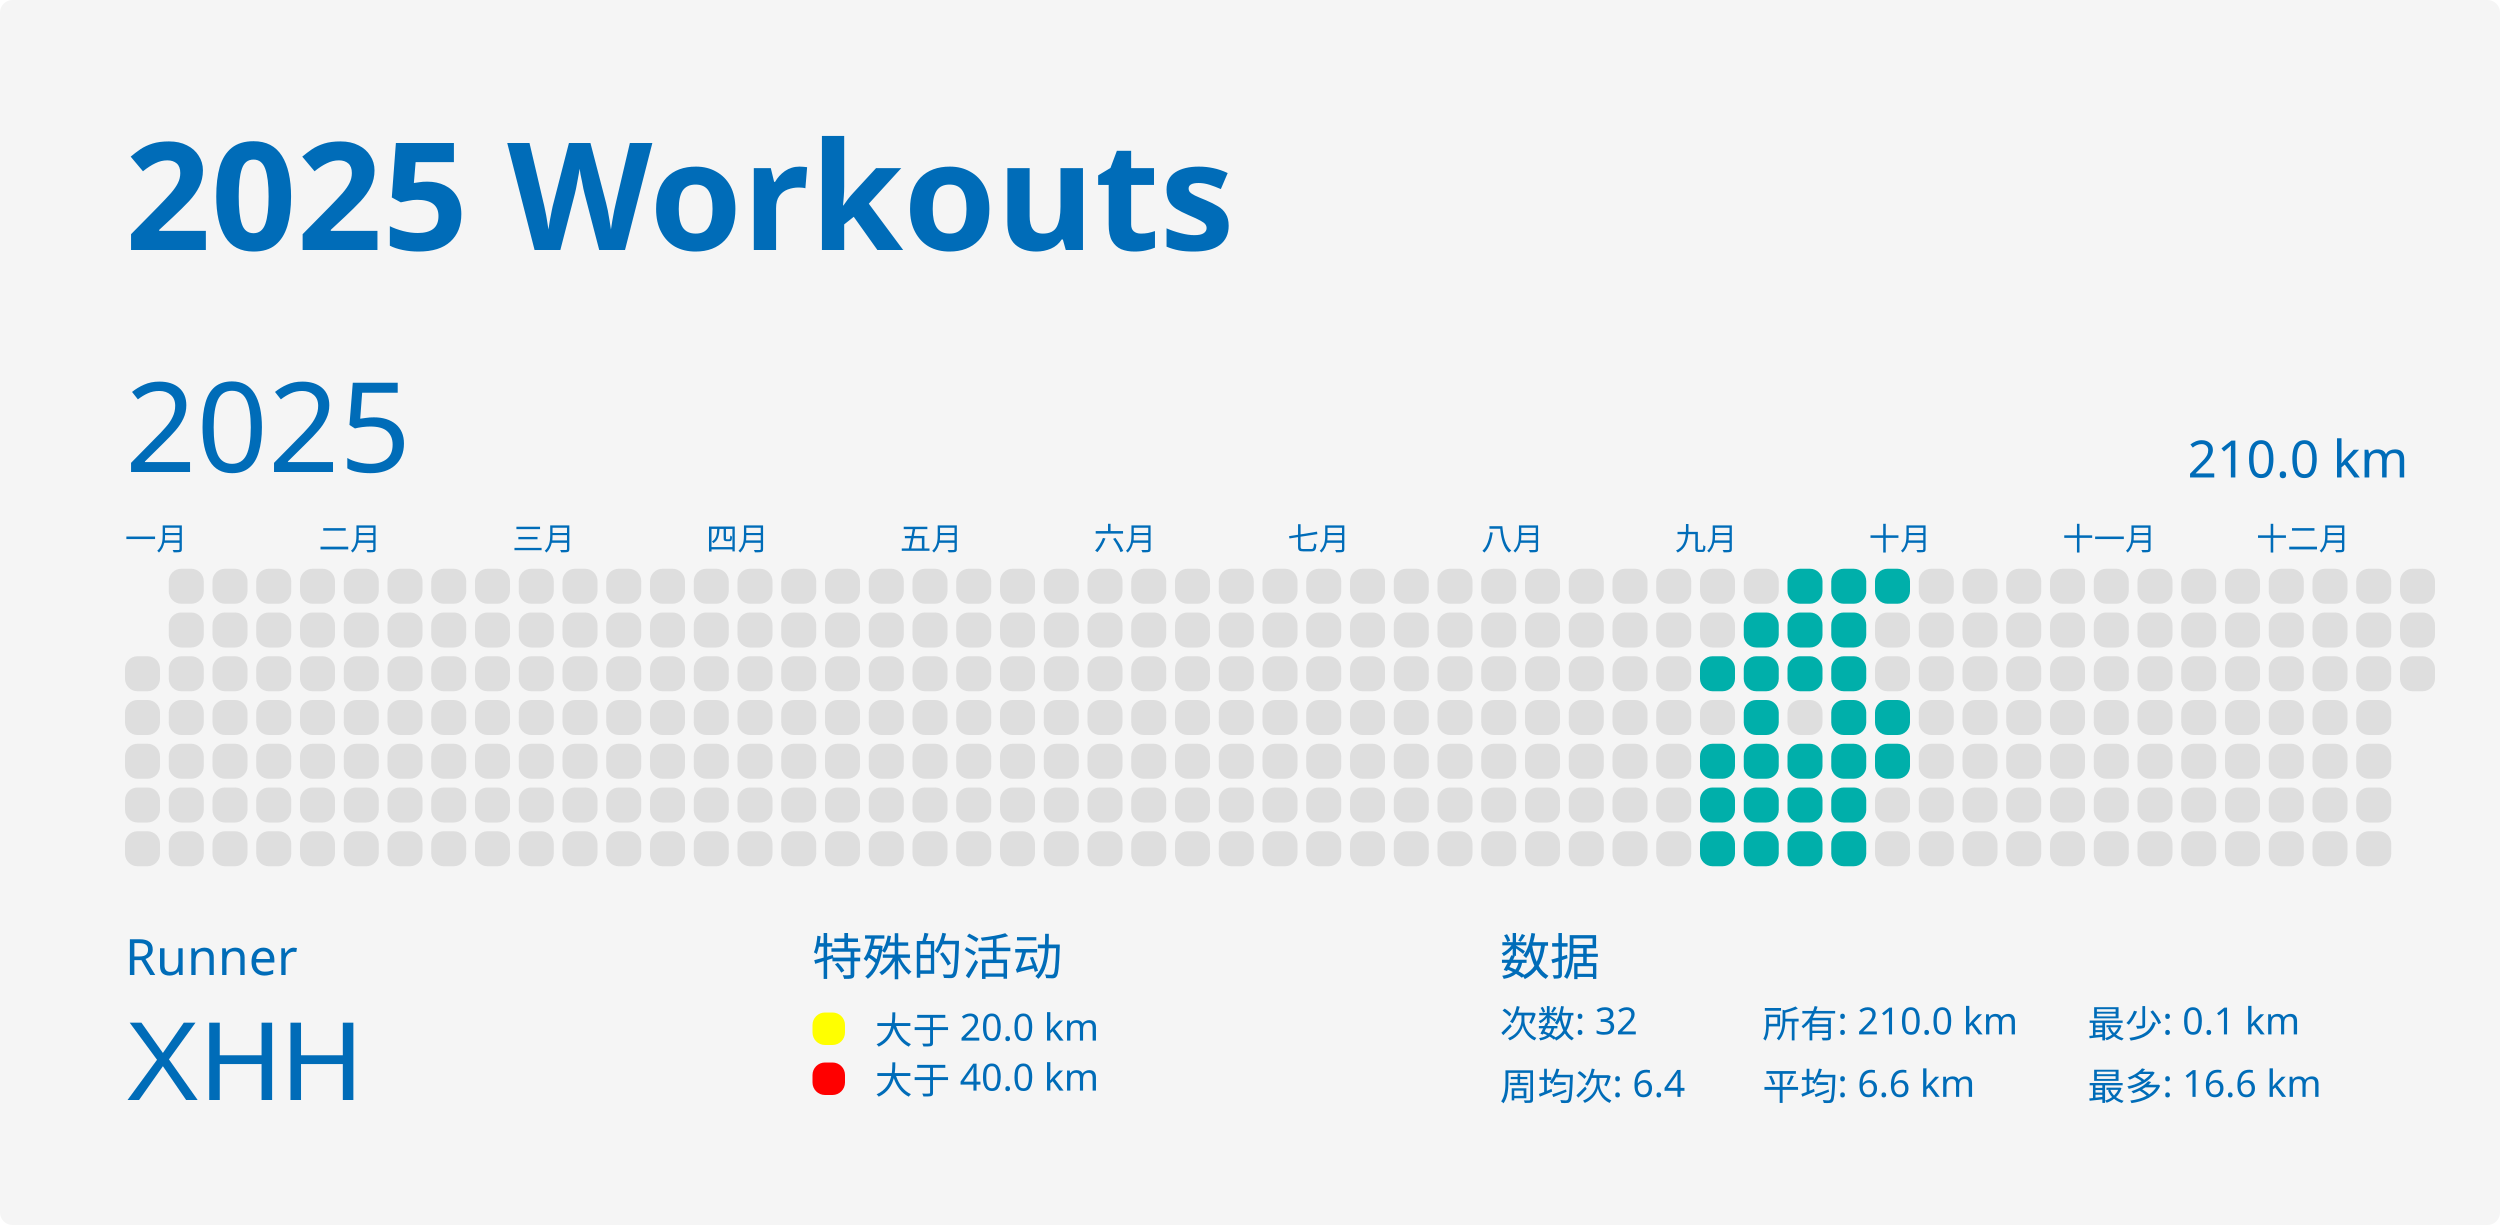
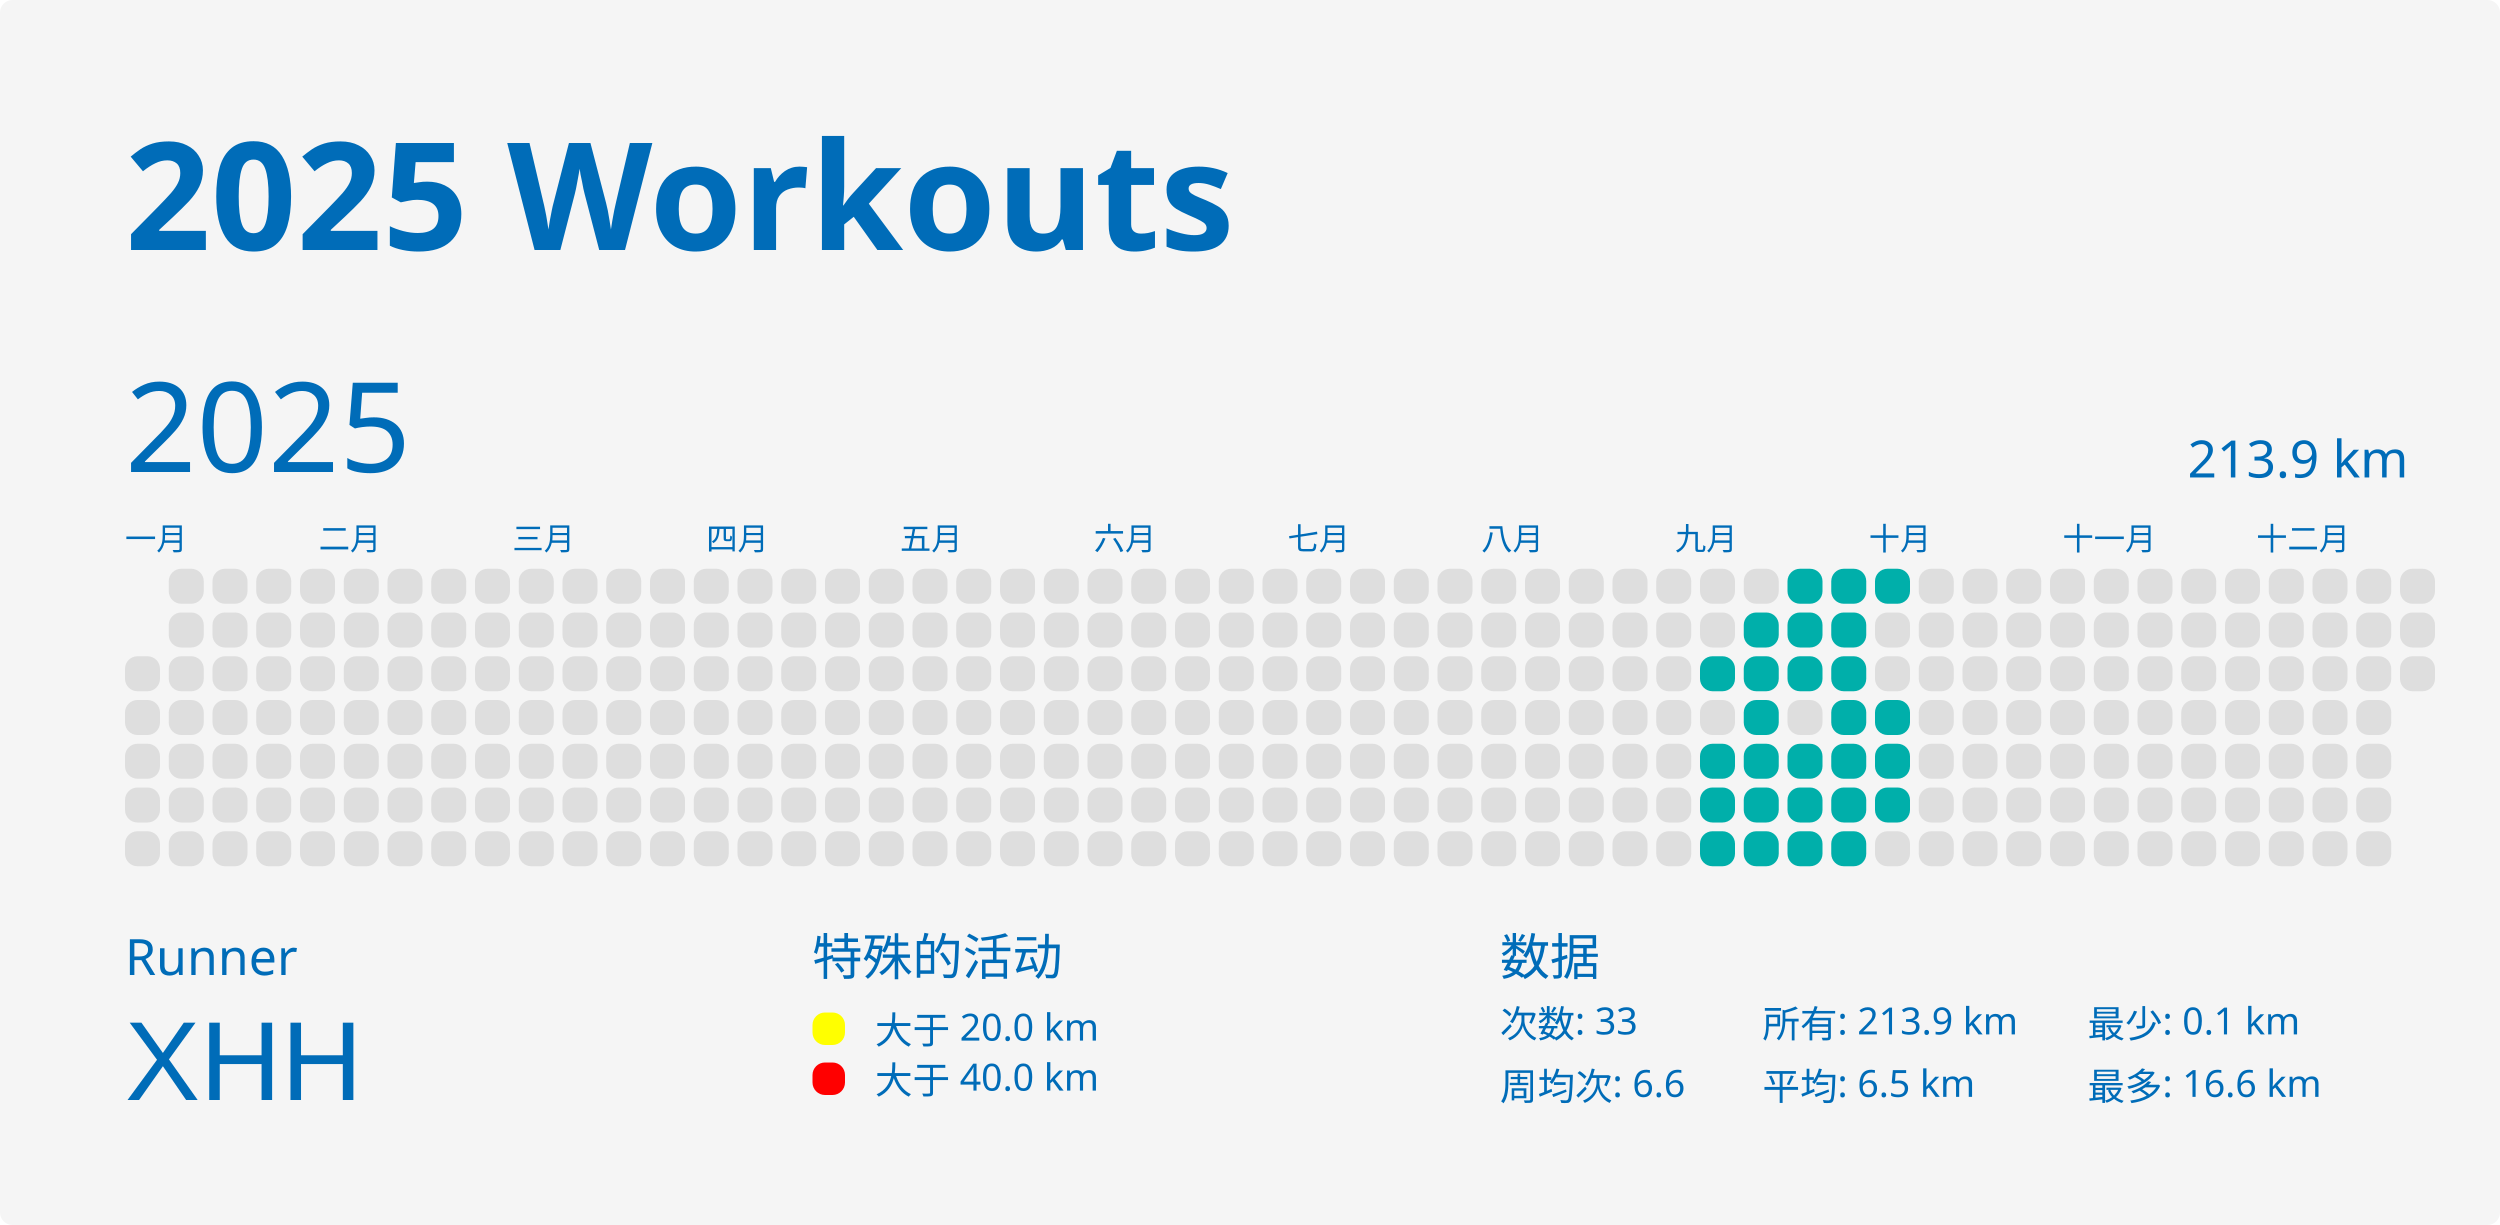
<svg xmlns="http://www.w3.org/2000/svg" baseProfile="full" height="98mm" version="1.1" viewBox="0,0,200,98" width="200mm">
  <defs />
  <rect fill="#f5f5f5" height="98" rx="1" ry="1" width="200" x="0" y="0" />
  <text fill="#006cb8" style="font-size:12px; font-family:MGI-Regular; font-weight:bold;" x="10" y="20">2025 Workouts</text>
  <text fill="#006cb8" style="font-size:4px; font-family:MGI-Regular" x="10" y="78">Runner</text>
  <text fill="#006cb8" style="font-size:9px; font-family:Arial" x="10" y="88">XHH</text>
  <text fill="#006cb8" style="font-size:4px; font-family:MGI-Regular" x="65" y="78">特殊的活动</text>
  <rect fill="yellow" height="2.6" rx="1" ry="1" width="2.6" x="65" y="81" />
  <text fill="#006cb8" style="font-size:3px; font-family:MGI-Regular" x="70" y="83.5">大于 20.0 km</text>
  <rect fill="red" height="2.6" rx="1" ry="1" width="2.6" x="65" y="85" />
  <text fill="#006cb8" style="font-size:3px; font-family:MGI-Regular" x="70" y="87.5">大于 40.0 km</text>
  <text fill="#006cb8" style="font-size:4px; font-family:MGI-Regular" x="120" y="78">数据</text>
-   <text fill="#006cb8" style="font-size:3px; font-family:MGI-Regular" x="120" y="83">次数: 32</text>
-   <text fill="#006cb8" style="font-size:3px; font-family:MGI-Regular" x="120" y="88">周均次: 6.4</text>
-   <text fill="#006cb8" style="font-size:3px; font-family:MGI-Regular" x="141" y="83">所有: 210.0 km</text>
-   <text fill="#006cb8" style="font-size:3px; font-family:MGI-Regular" x="141" y="88">平均: 6.6 km</text>
+   <text fill="#006cb8" style="font-size:3px; font-family:MGI-Regular" x="120" y="83">次数: 33</text>
+   <text fill="#006cb8" style="font-size:3px; font-family:MGI-Regular" x="120" y="88">周均次: 6.6</text>
+   <text fill="#006cb8" style="font-size:3px; font-family:MGI-Regular" x="141" y="83">所有: 213.9 km</text>
+   <text fill="#006cb8" style="font-size:3px; font-family:MGI-Regular" x="141" y="88">平均: 6.5 km</text>
  <text fill="#006cb8" style="font-size:3px; font-family:MGI-Regular" x="167" y="83">最少: 0.1 km</text>
  <text fill="#006cb8" style="font-size:3px; font-family:MGI-Regular" x="167" y="88">最多: 16.6 km</text>
  <text dominant-baseline="hanging" fill="#006cb8" style="font-size:10.0px; font-family:MGI-Regular;" x="10" y="30">2025</text>
-   <text dominant-baseline="hanging" fill="#006cb8" style="font-size:4.125px; font-family:MGI-Regular;" x="175" y="35">210.0 km</text>
+   <text dominant-baseline="hanging" fill="#006cb8" style="font-size:4.125px; font-family:MGI-Regular;" x="175" y="35">213.9 km</text>
  <text fill="#006cb8" style="font-size:2.5px; font-family:MGI-Regular" x="10.0" y="44">一月</text>
  <text fill="#006cb8" style="font-size:2.5px; font-family:MGI-Regular" x="25.5" y="44">二月</text>
  <text fill="#006cb8" style="font-size:2.5px; font-family:MGI-Regular" x="41.0" y="44">三月</text>
  <text fill="#006cb8" style="font-size:2.5px; font-family:MGI-Regular" x="56.5" y="44">四月</text>
  <text fill="#006cb8" style="font-size:2.5px; font-family:MGI-Regular" x="72.0" y="44">五月</text>
  <text fill="#006cb8" style="font-size:2.5px; font-family:MGI-Regular" x="87.5" y="44">六月</text>
  <text fill="#006cb8" style="font-size:2.5px; font-family:MGI-Regular" x="103.0" y="44">七月</text>
  <text fill="#006cb8" style="font-size:2.5px; font-family:MGI-Regular" x="118.5" y="44">八月</text>
  <text fill="#006cb8" style="font-size:2.5px; font-family:MGI-Regular" x="134.0" y="44">九月</text>
  <text fill="#006cb8" style="font-size:2.5px; font-family:MGI-Regular" x="149.5" y="44">十月</text>
  <text fill="#006cb8" style="font-size:2.5px; font-family:MGI-Regular" x="165.0" y="44">十一月</text>
  <text fill="#006cb8" style="font-size:2.5px; font-family:MGI-Regular" x="180.5" y="44">十二月</text>
  <rect fill="#dedede" height="2.8" rx="1" ry="1" width="2.8" x="10.0" y="52.5" />
  <rect fill="#dedede" height="2.8" rx="1" ry="1" width="2.8" x="10.0" y="56.0" />
  <rect fill="#dedede" height="2.8" rx="1" ry="1" width="2.8" x="10.0" y="59.5" />
  <rect fill="#dedede" height="2.8" rx="1" ry="1" width="2.8" x="10.0" y="63.0" />
  <rect fill="#dedede" height="2.8" rx="1" ry="1" width="2.8" x="10.0" y="66.5" />
  <rect fill="#dedede" height="2.8" rx="1" ry="1" width="2.8" x="13.5" y="45.5" />
  <rect fill="#dedede" height="2.8" rx="1" ry="1" width="2.8" x="13.5" y="49.0" />
  <rect fill="#dedede" height="2.8" rx="1" ry="1" width="2.8" x="13.5" y="52.5" />
  <rect fill="#dedede" height="2.8" rx="1" ry="1" width="2.8" x="13.5" y="56.0" />
  <rect fill="#dedede" height="2.8" rx="1" ry="1" width="2.8" x="13.5" y="59.5" />
  <rect fill="#dedede" height="2.8" rx="1" ry="1" width="2.8" x="13.5" y="63.0" />
  <rect fill="#dedede" height="2.8" rx="1" ry="1" width="2.8" x="13.5" y="66.5" />
  <rect fill="#dedede" height="2.8" rx="1" ry="1" width="2.8" x="17.0" y="45.5" />
  <rect fill="#dedede" height="2.8" rx="1" ry="1" width="2.8" x="17.0" y="49.0" />
  <rect fill="#dedede" height="2.8" rx="1" ry="1" width="2.8" x="17.0" y="52.5" />
  <rect fill="#dedede" height="2.8" rx="1" ry="1" width="2.8" x="17.0" y="56.0" />
  <rect fill="#dedede" height="2.8" rx="1" ry="1" width="2.8" x="17.0" y="59.5" />
  <rect fill="#dedede" height="2.8" rx="1" ry="1" width="2.8" x="17.0" y="63.0" />
  <rect fill="#dedede" height="2.8" rx="1" ry="1" width="2.8" x="17.0" y="66.5" />
  <rect fill="#dedede" height="2.8" rx="1" ry="1" width="2.8" x="20.5" y="45.5" />
  <rect fill="#dedede" height="2.8" rx="1" ry="1" width="2.8" x="20.5" y="49.0" />
  <rect fill="#dedede" height="2.8" rx="1" ry="1" width="2.8" x="20.5" y="52.5" />
  <rect fill="#dedede" height="2.8" rx="1" ry="1" width="2.8" x="20.5" y="56.0" />
  <rect fill="#dedede" height="2.8" rx="1" ry="1" width="2.8" x="20.5" y="59.5" />
  <rect fill="#dedede" height="2.8" rx="1" ry="1" width="2.8" x="20.5" y="63.0" />
  <rect fill="#dedede" height="2.8" rx="1" ry="1" width="2.8" x="20.5" y="66.5" />
  <rect fill="#dedede" height="2.8" rx="1" ry="1" width="2.8" x="24.0" y="45.5" />
  <rect fill="#dedede" height="2.8" rx="1" ry="1" width="2.8" x="24.0" y="49.0" />
  <rect fill="#dedede" height="2.8" rx="1" ry="1" width="2.8" x="24.0" y="52.5" />
  <rect fill="#dedede" height="2.8" rx="1" ry="1" width="2.8" x="24.0" y="56.0" />
  <rect fill="#dedede" height="2.8" rx="1" ry="1" width="2.8" x="24.0" y="59.5" />
  <rect fill="#dedede" height="2.8" rx="1" ry="1" width="2.8" x="24.0" y="63.0" />
  <rect fill="#dedede" height="2.8" rx="1" ry="1" width="2.8" x="24.0" y="66.5" />
  <rect fill="#dedede" height="2.8" rx="1" ry="1" width="2.8" x="27.5" y="45.5" />
  <rect fill="#dedede" height="2.8" rx="1" ry="1" width="2.8" x="27.5" y="49.0" />
  <rect fill="#dedede" height="2.8" rx="1" ry="1" width="2.8" x="27.5" y="52.5" />
  <rect fill="#dedede" height="2.8" rx="1" ry="1" width="2.8" x="27.5" y="56.0" />
  <rect fill="#dedede" height="2.8" rx="1" ry="1" width="2.8" x="27.5" y="59.5" />
  <rect fill="#dedede" height="2.8" rx="1" ry="1" width="2.8" x="27.5" y="63.0" />
  <rect fill="#dedede" height="2.8" rx="1" ry="1" width="2.8" x="27.5" y="66.5" />
  <rect fill="#dedede" height="2.8" rx="1" ry="1" width="2.8" x="31.0" y="45.5" />
  <rect fill="#dedede" height="2.8" rx="1" ry="1" width="2.8" x="31.0" y="49.0" />
  <rect fill="#dedede" height="2.8" rx="1" ry="1" width="2.8" x="31.0" y="52.5" />
  <rect fill="#dedede" height="2.8" rx="1" ry="1" width="2.8" x="31.0" y="56.0" />
  <rect fill="#dedede" height="2.8" rx="1" ry="1" width="2.8" x="31.0" y="59.5" />
  <rect fill="#dedede" height="2.8" rx="1" ry="1" width="2.8" x="31.0" y="63.0" />
  <rect fill="#dedede" height="2.8" rx="1" ry="1" width="2.8" x="31.0" y="66.5" />
  <rect fill="#dedede" height="2.8" rx="1" ry="1" width="2.8" x="34.5" y="45.5" />
  <rect fill="#dedede" height="2.8" rx="1" ry="1" width="2.8" x="34.5" y="49.0" />
  <rect fill="#dedede" height="2.8" rx="1" ry="1" width="2.8" x="34.5" y="52.5" />
  <rect fill="#dedede" height="2.8" rx="1" ry="1" width="2.8" x="34.5" y="56.0" />
  <rect fill="#dedede" height="2.8" rx="1" ry="1" width="2.8" x="34.5" y="59.5" />
  <rect fill="#dedede" height="2.8" rx="1" ry="1" width="2.8" x="34.5" y="63.0" />
  <rect fill="#dedede" height="2.8" rx="1" ry="1" width="2.8" x="34.5" y="66.5" />
  <rect fill="#dedede" height="2.8" rx="1" ry="1" width="2.8" x="38.0" y="45.5" />
  <rect fill="#dedede" height="2.8" rx="1" ry="1" width="2.8" x="38.0" y="49.0" />
  <rect fill="#dedede" height="2.8" rx="1" ry="1" width="2.8" x="38.0" y="52.5" />
  <rect fill="#dedede" height="2.8" rx="1" ry="1" width="2.8" x="38.0" y="56.0" />
  <rect fill="#dedede" height="2.8" rx="1" ry="1" width="2.8" x="38.0" y="59.5" />
  <rect fill="#dedede" height="2.8" rx="1" ry="1" width="2.8" x="38.0" y="63.0" />
  <rect fill="#dedede" height="2.8" rx="1" ry="1" width="2.8" x="38.0" y="66.5" />
  <rect fill="#dedede" height="2.8" rx="1" ry="1" width="2.8" x="41.5" y="45.5" />
  <rect fill="#dedede" height="2.8" rx="1" ry="1" width="2.8" x="41.5" y="49.0" />
  <rect fill="#dedede" height="2.8" rx="1" ry="1" width="2.8" x="41.5" y="52.5" />
  <rect fill="#dedede" height="2.8" rx="1" ry="1" width="2.8" x="41.5" y="56.0" />
  <rect fill="#dedede" height="2.8" rx="1" ry="1" width="2.8" x="41.5" y="59.5" />
  <rect fill="#dedede" height="2.8" rx="1" ry="1" width="2.8" x="41.5" y="63.0" />
  <rect fill="#dedede" height="2.8" rx="1" ry="1" width="2.8" x="41.5" y="66.5" />
  <rect fill="#dedede" height="2.8" rx="1" ry="1" width="2.8" x="45.0" y="45.5" />
  <rect fill="#dedede" height="2.8" rx="1" ry="1" width="2.8" x="45.0" y="49.0" />
  <rect fill="#dedede" height="2.8" rx="1" ry="1" width="2.8" x="45.0" y="52.5" />
  <rect fill="#dedede" height="2.8" rx="1" ry="1" width="2.8" x="45.0" y="56.0" />
  <rect fill="#dedede" height="2.8" rx="1" ry="1" width="2.8" x="45.0" y="59.5" />
  <rect fill="#dedede" height="2.8" rx="1" ry="1" width="2.8" x="45.0" y="63.0" />
  <rect fill="#dedede" height="2.8" rx="1" ry="1" width="2.8" x="45.0" y="66.5" />
  <rect fill="#dedede" height="2.8" rx="1" ry="1" width="2.8" x="48.5" y="45.5" />
  <rect fill="#dedede" height="2.8" rx="1" ry="1" width="2.8" x="48.5" y="49.0" />
  <rect fill="#dedede" height="2.8" rx="1" ry="1" width="2.8" x="48.5" y="52.5" />
  <rect fill="#dedede" height="2.8" rx="1" ry="1" width="2.8" x="48.5" y="56.0" />
  <rect fill="#dedede" height="2.8" rx="1" ry="1" width="2.8" x="48.5" y="59.5" />
  <rect fill="#dedede" height="2.8" rx="1" ry="1" width="2.8" x="48.5" y="63.0" />
  <rect fill="#dedede" height="2.8" rx="1" ry="1" width="2.8" x="48.5" y="66.5" />
  <rect fill="#dedede" height="2.8" rx="1" ry="1" width="2.8" x="52.0" y="45.5" />
  <rect fill="#dedede" height="2.8" rx="1" ry="1" width="2.8" x="52.0" y="49.0" />
  <rect fill="#dedede" height="2.8" rx="1" ry="1" width="2.8" x="52.0" y="52.5" />
  <rect fill="#dedede" height="2.8" rx="1" ry="1" width="2.8" x="52.0" y="56.0" />
  <rect fill="#dedede" height="2.8" rx="1" ry="1" width="2.8" x="52.0" y="59.5" />
  <rect fill="#dedede" height="2.8" rx="1" ry="1" width="2.8" x="52.0" y="63.0" />
  <rect fill="#dedede" height="2.8" rx="1" ry="1" width="2.8" x="52.0" y="66.5" />
  <rect fill="#dedede" height="2.8" rx="1" ry="1" width="2.8" x="55.5" y="45.5" />
  <rect fill="#dedede" height="2.8" rx="1" ry="1" width="2.8" x="55.5" y="49.0" />
  <rect fill="#dedede" height="2.8" rx="1" ry="1" width="2.8" x="55.5" y="52.5" />
  <rect fill="#dedede" height="2.8" rx="1" ry="1" width="2.8" x="55.5" y="56.0" />
  <rect fill="#dedede" height="2.8" rx="1" ry="1" width="2.8" x="55.5" y="59.5" />
  <rect fill="#dedede" height="2.8" rx="1" ry="1" width="2.8" x="55.5" y="63.0" />
  <rect fill="#dedede" height="2.8" rx="1" ry="1" width="2.8" x="55.5" y="66.5" />
  <rect fill="#dedede" height="2.8" rx="1" ry="1" width="2.8" x="59.0" y="45.5" />
  <rect fill="#dedede" height="2.8" rx="1" ry="1" width="2.8" x="59.0" y="49.0" />
  <rect fill="#dedede" height="2.8" rx="1" ry="1" width="2.8" x="59.0" y="52.5" />
  <rect fill="#dedede" height="2.8" rx="1" ry="1" width="2.8" x="59.0" y="56.0" />
  <rect fill="#dedede" height="2.8" rx="1" ry="1" width="2.8" x="59.0" y="59.5" />
  <rect fill="#dedede" height="2.8" rx="1" ry="1" width="2.8" x="59.0" y="63.0" />
  <rect fill="#dedede" height="2.8" rx="1" ry="1" width="2.8" x="59.0" y="66.5" />
  <rect fill="#dedede" height="2.8" rx="1" ry="1" width="2.8" x="62.5" y="45.5" />
  <rect fill="#dedede" height="2.8" rx="1" ry="1" width="2.8" x="62.5" y="49.0" />
  <rect fill="#dedede" height="2.8" rx="1" ry="1" width="2.8" x="62.5" y="52.5" />
  <rect fill="#dedede" height="2.8" rx="1" ry="1" width="2.8" x="62.5" y="56.0" />
  <rect fill="#dedede" height="2.8" rx="1" ry="1" width="2.8" x="62.5" y="59.5" />
  <rect fill="#dedede" height="2.8" rx="1" ry="1" width="2.8" x="62.5" y="63.0" />
  <rect fill="#dedede" height="2.8" rx="1" ry="1" width="2.8" x="62.5" y="66.5" />
  <rect fill="#dedede" height="2.8" rx="1" ry="1" width="2.8" x="66.0" y="45.5" />
  <rect fill="#dedede" height="2.8" rx="1" ry="1" width="2.8" x="66.0" y="49.0" />
  <rect fill="#dedede" height="2.8" rx="1" ry="1" width="2.8" x="66.0" y="52.5" />
  <rect fill="#dedede" height="2.8" rx="1" ry="1" width="2.8" x="66.0" y="56.0" />
  <rect fill="#dedede" height="2.8" rx="1" ry="1" width="2.8" x="66.0" y="59.5" />
  <rect fill="#dedede" height="2.8" rx="1" ry="1" width="2.8" x="66.0" y="63.0" />
  <rect fill="#dedede" height="2.8" rx="1" ry="1" width="2.8" x="66.0" y="66.5" />
  <rect fill="#dedede" height="2.8" rx="1" ry="1" width="2.8" x="69.5" y="45.5" />
  <rect fill="#dedede" height="2.8" rx="1" ry="1" width="2.8" x="69.5" y="49.0" />
  <rect fill="#dedede" height="2.8" rx="1" ry="1" width="2.8" x="69.5" y="52.5" />
  <rect fill="#dedede" height="2.8" rx="1" ry="1" width="2.8" x="69.5" y="56.0" />
  <rect fill="#dedede" height="2.8" rx="1" ry="1" width="2.8" x="69.5" y="59.5" />
  <rect fill="#dedede" height="2.8" rx="1" ry="1" width="2.8" x="69.5" y="63.0" />
  <rect fill="#dedede" height="2.8" rx="1" ry="1" width="2.8" x="69.5" y="66.5" />
  <rect fill="#dedede" height="2.8" rx="1" ry="1" width="2.8" x="73.0" y="45.5" />
  <rect fill="#dedede" height="2.8" rx="1" ry="1" width="2.8" x="73.0" y="49.0" />
  <rect fill="#dedede" height="2.8" rx="1" ry="1" width="2.8" x="73.0" y="52.5" />
  <rect fill="#dedede" height="2.8" rx="1" ry="1" width="2.8" x="73.0" y="56.0" />
  <rect fill="#dedede" height="2.8" rx="1" ry="1" width="2.8" x="73.0" y="59.5" />
  <rect fill="#dedede" height="2.8" rx="1" ry="1" width="2.8" x="73.0" y="63.0" />
  <rect fill="#dedede" height="2.8" rx="1" ry="1" width="2.8" x="73.0" y="66.5" />
  <rect fill="#dedede" height="2.8" rx="1" ry="1" width="2.8" x="76.5" y="45.5" />
  <rect fill="#dedede" height="2.8" rx="1" ry="1" width="2.8" x="76.5" y="49.0" />
  <rect fill="#dedede" height="2.8" rx="1" ry="1" width="2.8" x="76.5" y="52.5" />
  <rect fill="#dedede" height="2.8" rx="1" ry="1" width="2.8" x="76.5" y="56.0" />
  <rect fill="#dedede" height="2.8" rx="1" ry="1" width="2.8" x="76.5" y="59.5" />
  <rect fill="#dedede" height="2.8" rx="1" ry="1" width="2.8" x="76.5" y="63.0" />
  <rect fill="#dedede" height="2.8" rx="1" ry="1" width="2.8" x="76.5" y="66.5" />
  <rect fill="#dedede" height="2.8" rx="1" ry="1" width="2.8" x="80.0" y="45.5" />
  <rect fill="#dedede" height="2.8" rx="1" ry="1" width="2.8" x="80.0" y="49.0" />
  <rect fill="#dedede" height="2.8" rx="1" ry="1" width="2.8" x="80.0" y="52.5" />
  <rect fill="#dedede" height="2.8" rx="1" ry="1" width="2.8" x="80.0" y="56.0" />
  <rect fill="#dedede" height="2.8" rx="1" ry="1" width="2.8" x="80.0" y="59.5" />
  <rect fill="#dedede" height="2.8" rx="1" ry="1" width="2.8" x="80.0" y="63.0" />
  <rect fill="#dedede" height="2.8" rx="1" ry="1" width="2.8" x="80.0" y="66.5" />
  <rect fill="#dedede" height="2.8" rx="1" ry="1" width="2.8" x="83.5" y="45.5" />
  <rect fill="#dedede" height="2.8" rx="1" ry="1" width="2.8" x="83.5" y="49.0" />
  <rect fill="#dedede" height="2.8" rx="1" ry="1" width="2.8" x="83.5" y="52.5" />
  <rect fill="#dedede" height="2.8" rx="1" ry="1" width="2.8" x="83.5" y="56.0" />
  <rect fill="#dedede" height="2.8" rx="1" ry="1" width="2.8" x="83.5" y="59.5" />
  <rect fill="#dedede" height="2.8" rx="1" ry="1" width="2.8" x="83.5" y="63.0" />
  <rect fill="#dedede" height="2.8" rx="1" ry="1" width="2.8" x="83.5" y="66.5" />
  <rect fill="#dedede" height="2.8" rx="1" ry="1" width="2.8" x="87.0" y="45.5" />
  <rect fill="#dedede" height="2.8" rx="1" ry="1" width="2.8" x="87.0" y="49.0" />
  <rect fill="#dedede" height="2.8" rx="1" ry="1" width="2.8" x="87.0" y="52.5" />
  <rect fill="#dedede" height="2.8" rx="1" ry="1" width="2.8" x="87.0" y="56.0" />
  <rect fill="#dedede" height="2.8" rx="1" ry="1" width="2.8" x="87.0" y="59.5" />
  <rect fill="#dedede" height="2.8" rx="1" ry="1" width="2.8" x="87.0" y="63.0" />
  <rect fill="#dedede" height="2.8" rx="1" ry="1" width="2.8" x="87.0" y="66.5" />
  <rect fill="#dedede" height="2.8" rx="1" ry="1" width="2.8" x="90.5" y="45.5" />
  <rect fill="#dedede" height="2.8" rx="1" ry="1" width="2.8" x="90.5" y="49.0" />
  <rect fill="#dedede" height="2.8" rx="1" ry="1" width="2.8" x="90.5" y="52.5" />
  <rect fill="#dedede" height="2.8" rx="1" ry="1" width="2.8" x="90.5" y="56.0" />
  <rect fill="#dedede" height="2.8" rx="1" ry="1" width="2.8" x="90.5" y="59.5" />
  <rect fill="#dedede" height="2.8" rx="1" ry="1" width="2.8" x="90.5" y="63.0" />
  <rect fill="#dedede" height="2.8" rx="1" ry="1" width="2.8" x="90.5" y="66.5" />
  <rect fill="#dedede" height="2.8" rx="1" ry="1" width="2.8" x="94.0" y="45.5" />
  <rect fill="#dedede" height="2.8" rx="1" ry="1" width="2.8" x="94.0" y="49.0" />
  <rect fill="#dedede" height="2.8" rx="1" ry="1" width="2.8" x="94.0" y="52.5" />
  <rect fill="#dedede" height="2.8" rx="1" ry="1" width="2.8" x="94.0" y="56.0" />
  <rect fill="#dedede" height="2.8" rx="1" ry="1" width="2.8" x="94.0" y="59.5" />
  <rect fill="#dedede" height="2.8" rx="1" ry="1" width="2.8" x="94.0" y="63.0" />
  <rect fill="#dedede" height="2.8" rx="1" ry="1" width="2.8" x="94.0" y="66.5" />
  <rect fill="#dedede" height="2.8" rx="1" ry="1" width="2.8" x="97.5" y="45.5" />
  <rect fill="#dedede" height="2.8" rx="1" ry="1" width="2.8" x="97.5" y="49.0" />
  <rect fill="#dedede" height="2.8" rx="1" ry="1" width="2.8" x="97.5" y="52.5" />
  <rect fill="#dedede" height="2.8" rx="1" ry="1" width="2.8" x="97.5" y="56.0" />
  <rect fill="#dedede" height="2.8" rx="1" ry="1" width="2.8" x="97.5" y="59.5" />
  <rect fill="#dedede" height="2.8" rx="1" ry="1" width="2.8" x="97.5" y="63.0" />
  <rect fill="#dedede" height="2.8" rx="1" ry="1" width="2.8" x="97.5" y="66.5" />
  <rect fill="#dedede" height="2.8" rx="1" ry="1" width="2.8" x="101.0" y="45.5" />
  <rect fill="#dedede" height="2.8" rx="1" ry="1" width="2.8" x="101.0" y="49.0" />
  <rect fill="#dedede" height="2.8" rx="1" ry="1" width="2.8" x="101.0" y="52.5" />
  <rect fill="#dedede" height="2.8" rx="1" ry="1" width="2.8" x="101.0" y="56.0" />
  <rect fill="#dedede" height="2.8" rx="1" ry="1" width="2.8" x="101.0" y="59.5" />
  <rect fill="#dedede" height="2.8" rx="1" ry="1" width="2.8" x="101.0" y="63.0" />
  <rect fill="#dedede" height="2.8" rx="1" ry="1" width="2.8" x="101.0" y="66.5" />
  <rect fill="#dedede" height="2.8" rx="1" ry="1" width="2.8" x="104.5" y="45.5" />
  <rect fill="#dedede" height="2.8" rx="1" ry="1" width="2.8" x="104.5" y="49.0" />
  <rect fill="#dedede" height="2.8" rx="1" ry="1" width="2.8" x="104.5" y="52.5" />
  <rect fill="#dedede" height="2.8" rx="1" ry="1" width="2.8" x="104.5" y="56.0" />
  <rect fill="#dedede" height="2.8" rx="1" ry="1" width="2.8" x="104.5" y="59.5" />
  <rect fill="#dedede" height="2.8" rx="1" ry="1" width="2.8" x="104.5" y="63.0" />
  <rect fill="#dedede" height="2.8" rx="1" ry="1" width="2.8" x="104.5" y="66.5" />
  <rect fill="#dedede" height="2.8" rx="1" ry="1" width="2.8" x="108.0" y="45.5" />
  <rect fill="#dedede" height="2.8" rx="1" ry="1" width="2.8" x="108.0" y="49.0" />
  <rect fill="#dedede" height="2.8" rx="1" ry="1" width="2.8" x="108.0" y="52.5" />
  <rect fill="#dedede" height="2.8" rx="1" ry="1" width="2.8" x="108.0" y="56.0" />
  <rect fill="#dedede" height="2.8" rx="1" ry="1" width="2.8" x="108.0" y="59.5" />
  <rect fill="#dedede" height="2.8" rx="1" ry="1" width="2.8" x="108.0" y="63.0" />
  <rect fill="#dedede" height="2.8" rx="1" ry="1" width="2.8" x="108.0" y="66.5" />
  <rect fill="#dedede" height="2.8" rx="1" ry="1" width="2.8" x="111.5" y="45.5" />
  <rect fill="#dedede" height="2.8" rx="1" ry="1" width="2.8" x="111.5" y="49.0" />
  <rect fill="#dedede" height="2.8" rx="1" ry="1" width="2.8" x="111.5" y="52.5" />
  <rect fill="#dedede" height="2.8" rx="1" ry="1" width="2.8" x="111.5" y="56.0" />
  <rect fill="#dedede" height="2.8" rx="1" ry="1" width="2.8" x="111.5" y="59.5" />
  <rect fill="#dedede" height="2.8" rx="1" ry="1" width="2.8" x="111.5" y="63.0" />
  <rect fill="#dedede" height="2.8" rx="1" ry="1" width="2.8" x="111.5" y="66.5" />
  <rect fill="#dedede" height="2.8" rx="1" ry="1" width="2.8" x="115.0" y="45.5" />
  <rect fill="#dedede" height="2.8" rx="1" ry="1" width="2.8" x="115.0" y="49.0" />
  <rect fill="#dedede" height="2.8" rx="1" ry="1" width="2.8" x="115.0" y="52.5" />
  <rect fill="#dedede" height="2.8" rx="1" ry="1" width="2.8" x="115.0" y="56.0" />
  <rect fill="#dedede" height="2.8" rx="1" ry="1" width="2.8" x="115.0" y="59.5" />
  <rect fill="#dedede" height="2.8" rx="1" ry="1" width="2.8" x="115.0" y="63.0" />
  <rect fill="#dedede" height="2.8" rx="1" ry="1" width="2.8" x="115.0" y="66.5" />
  <rect fill="#dedede" height="2.8" rx="1" ry="1" width="2.8" x="118.5" y="45.5" />
  <rect fill="#dedede" height="2.8" rx="1" ry="1" width="2.8" x="118.5" y="49.0" />
  <rect fill="#dedede" height="2.8" rx="1" ry="1" width="2.8" x="118.5" y="52.5" />
  <rect fill="#dedede" height="2.8" rx="1" ry="1" width="2.8" x="118.5" y="56.0" />
  <rect fill="#dedede" height="2.8" rx="1" ry="1" width="2.8" x="118.5" y="59.5" />
  <rect fill="#dedede" height="2.8" rx="1" ry="1" width="2.8" x="118.5" y="63.0" />
  <rect fill="#dedede" height="2.8" rx="1" ry="1" width="2.8" x="118.5" y="66.5" />
  <rect fill="#dedede" height="2.8" rx="1" ry="1" width="2.8" x="122.0" y="45.5" />
  <rect fill="#dedede" height="2.8" rx="1" ry="1" width="2.8" x="122.0" y="49.0" />
  <rect fill="#dedede" height="2.8" rx="1" ry="1" width="2.8" x="122.0" y="52.5" />
  <rect fill="#dedede" height="2.8" rx="1" ry="1" width="2.8" x="122.0" y="56.0" />
  <rect fill="#dedede" height="2.8" rx="1" ry="1" width="2.8" x="122.0" y="59.5" />
  <rect fill="#dedede" height="2.8" rx="1" ry="1" width="2.8" x="122.0" y="63.0" />
  <rect fill="#dedede" height="2.8" rx="1" ry="1" width="2.8" x="122.0" y="66.5" />
  <rect fill="#dedede" height="2.8" rx="1" ry="1" width="2.8" x="125.5" y="45.5" />
  <rect fill="#dedede" height="2.8" rx="1" ry="1" width="2.8" x="125.5" y="49.0" />
  <rect fill="#dedede" height="2.8" rx="1" ry="1" width="2.8" x="125.5" y="52.5" />
  <rect fill="#dedede" height="2.8" rx="1" ry="1" width="2.8" x="125.5" y="56.0" />
  <rect fill="#dedede" height="2.8" rx="1" ry="1" width="2.8" x="125.5" y="59.5" />
  <rect fill="#dedede" height="2.8" rx="1" ry="1" width="2.8" x="125.5" y="63.0" />
  <rect fill="#dedede" height="2.8" rx="1" ry="1" width="2.8" x="125.5" y="66.5" />
  <rect fill="#dedede" height="2.8" rx="1" ry="1" width="2.8" x="129.0" y="45.5" />
  <rect fill="#dedede" height="2.8" rx="1" ry="1" width="2.8" x="129.0" y="49.0" />
  <rect fill="#dedede" height="2.8" rx="1" ry="1" width="2.8" x="129.0" y="52.5" />
  <rect fill="#dedede" height="2.8" rx="1" ry="1" width="2.8" x="129.0" y="56.0" />
  <rect fill="#dedede" height="2.8" rx="1" ry="1" width="2.8" x="129.0" y="59.5" />
  <rect fill="#dedede" height="2.8" rx="1" ry="1" width="2.8" x="129.0" y="63.0" />
  <rect fill="#dedede" height="2.8" rx="1" ry="1" width="2.8" x="129.0" y="66.5" />
  <rect fill="#dedede" height="2.8" rx="1" ry="1" width="2.8" x="132.5" y="45.5" />
  <rect fill="#dedede" height="2.8" rx="1" ry="1" width="2.8" x="132.5" y="49.0" />
  <rect fill="#dedede" height="2.8" rx="1" ry="1" width="2.8" x="132.5" y="52.5" />
  <rect fill="#dedede" height="2.8" rx="1" ry="1" width="2.8" x="132.5" y="56.0" />
  <rect fill="#dedede" height="2.8" rx="1" ry="1" width="2.8" x="132.5" y="59.5" />
  <rect fill="#dedede" height="2.8" rx="1" ry="1" width="2.8" x="132.5" y="63.0" />
  <rect fill="#dedede" height="2.8" rx="1" ry="1" width="2.8" x="132.5" y="66.5" />
  <rect fill="#dedede" height="2.8" rx="1" ry="1" width="2.8" x="136.0" y="45.5" />
  <rect fill="#dedede" height="2.8" rx="1" ry="1" width="2.8" x="136.0" y="49.0" />
  <rect fill="#00AFAA" height="2.8" rx="1" ry="1" width="2.8" x="136.0" y="52.5" />
  <rect fill="#dedede" height="2.8" rx="1" ry="1" width="2.8" x="136.0" y="56.0" />
  <rect fill="#00AFAA" height="2.8" rx="1" ry="1" width="2.8" x="136.0" y="59.5" />
  <rect fill="#00AFAA" height="2.8" rx="1" ry="1" width="2.8" x="136.0" y="63.0" />
  <rect fill="#00AFAA" height="2.8" rx="1" ry="1" width="2.8" x="136.0" y="66.5" />
  <rect fill="#dedede" height="2.8" rx="1" ry="1" width="2.8" x="139.5" y="45.5" />
  <rect fill="#00AFAA" height="2.8" rx="1" ry="1" width="2.8" x="139.5" y="49.0" />
  <rect fill="#00AFAA" height="2.8" rx="1" ry="1" width="2.8" x="139.5" y="52.5" />
  <rect fill="#00AFAA" height="2.8" rx="1" ry="1" width="2.8" x="139.5" y="56.0" />
  <rect fill="#00AFAA" height="2.8" rx="1" ry="1" width="2.8" x="139.5" y="59.5" />
  <rect fill="#00AFAA" height="2.8" rx="1" ry="1" width="2.8" x="139.5" y="63.0" />
  <rect fill="#00AFAA" height="2.8" rx="1" ry="1" width="2.8" x="139.5" y="66.5" />
  <rect fill="#00AFAA" height="2.8" rx="1" ry="1" width="2.8" x="143.0" y="45.5" />
  <rect fill="#00AFAA" height="2.8" rx="1" ry="1" width="2.8" x="143.0" y="49.0" />
  <rect fill="#00AFAA" height="2.8" rx="1" ry="1" width="2.8" x="143.0" y="52.5" />
  <rect fill="#dedede" height="2.8" rx="1" ry="1" width="2.8" x="143.0" y="56.0" />
  <rect fill="#00AFAA" height="2.8" rx="1" ry="1" width="2.8" x="143.0" y="59.5" />
  <rect fill="#00AFAA" height="2.8" rx="1" ry="1" width="2.8" x="143.0" y="63.0" />
  <rect fill="#00AFAA" height="2.8" rx="1" ry="1" width="2.8" x="143.0" y="66.5" />
  <rect fill="#00AFAA" height="2.8" rx="1" ry="1" width="2.8" x="146.5" y="45.5" />
  <rect fill="#00AFAA" height="2.8" rx="1" ry="1" width="2.8" x="146.5" y="49.0" />
  <rect fill="#00AFAA" height="2.8" rx="1" ry="1" width="2.8" x="146.5" y="52.5" />
  <rect fill="#00AFAA" height="2.8" rx="1" ry="1" width="2.8" x="146.5" y="56.0" />
  <rect fill="#00AFAA" height="2.8" rx="1" ry="1" width="2.8" x="146.5" y="59.5" />
  <rect fill="#00AFAA" height="2.8" rx="1" ry="1" width="2.8" x="146.5" y="63.0" />
  <rect fill="#00AFAA" height="2.8" rx="1" ry="1" width="2.8" x="146.5" y="66.5" />
  <rect fill="#00AFAA" height="2.8" rx="1" ry="1" width="2.8" x="150.0" y="45.5" />
  <rect fill="#dedede" height="2.8" rx="1" ry="1" width="2.8" x="150.0" y="49.0" />
  <rect fill="#dedede" height="2.8" rx="1" ry="1" width="2.8" x="150.0" y="52.5" />
  <rect fill="#00AFAA" height="2.8" rx="1" ry="1" width="2.8" x="150.0" y="56.0" />
  <rect fill="#00AFAA" height="2.8" rx="1" ry="1" width="2.8" x="150.0" y="59.5" />
-   <rect fill="#dedede" height="2.8" rx="1" ry="1" width="2.8" x="150.0" y="63.0" />
+   <rect fill="#00AFAA" height="2.8" rx="1" ry="1" width="2.8" x="150.0" y="63.0" />
  <rect fill="#dedede" height="2.8" rx="1" ry="1" width="2.8" x="150.0" y="66.5" />
  <rect fill="#dedede" height="2.8" rx="1" ry="1" width="2.8" x="153.5" y="45.5" />
  <rect fill="#dedede" height="2.8" rx="1" ry="1" width="2.8" x="153.5" y="49.0" />
  <rect fill="#dedede" height="2.8" rx="1" ry="1" width="2.8" x="153.5" y="52.5" />
  <rect fill="#dedede" height="2.8" rx="1" ry="1" width="2.8" x="153.5" y="56.0" />
  <rect fill="#dedede" height="2.8" rx="1" ry="1" width="2.8" x="153.5" y="59.5" />
  <rect fill="#dedede" height="2.8" rx="1" ry="1" width="2.8" x="153.5" y="63.0" />
  <rect fill="#dedede" height="2.8" rx="1" ry="1" width="2.8" x="153.5" y="66.5" />
  <rect fill="#dedede" height="2.8" rx="1" ry="1" width="2.8" x="157.0" y="45.5" />
  <rect fill="#dedede" height="2.8" rx="1" ry="1" width="2.8" x="157.0" y="49.0" />
  <rect fill="#dedede" height="2.8" rx="1" ry="1" width="2.8" x="157.0" y="52.5" />
  <rect fill="#dedede" height="2.8" rx="1" ry="1" width="2.8" x="157.0" y="56.0" />
  <rect fill="#dedede" height="2.8" rx="1" ry="1" width="2.8" x="157.0" y="59.5" />
  <rect fill="#dedede" height="2.8" rx="1" ry="1" width="2.8" x="157.0" y="63.0" />
  <rect fill="#dedede" height="2.8" rx="1" ry="1" width="2.8" x="157.0" y="66.5" />
  <rect fill="#dedede" height="2.8" rx="1" ry="1" width="2.8" x="160.5" y="45.5" />
  <rect fill="#dedede" height="2.8" rx="1" ry="1" width="2.8" x="160.5" y="49.0" />
  <rect fill="#dedede" height="2.8" rx="1" ry="1" width="2.8" x="160.5" y="52.5" />
  <rect fill="#dedede" height="2.8" rx="1" ry="1" width="2.8" x="160.5" y="56.0" />
  <rect fill="#dedede" height="2.8" rx="1" ry="1" width="2.8" x="160.5" y="59.5" />
  <rect fill="#dedede" height="2.8" rx="1" ry="1" width="2.8" x="160.5" y="63.0" />
  <rect fill="#dedede" height="2.8" rx="1" ry="1" width="2.8" x="160.5" y="66.5" />
  <rect fill="#dedede" height="2.8" rx="1" ry="1" width="2.8" x="164.0" y="45.5" />
  <rect fill="#dedede" height="2.8" rx="1" ry="1" width="2.8" x="164.0" y="49.0" />
  <rect fill="#dedede" height="2.8" rx="1" ry="1" width="2.8" x="164.0" y="52.5" />
  <rect fill="#dedede" height="2.8" rx="1" ry="1" width="2.8" x="164.0" y="56.0" />
  <rect fill="#dedede" height="2.8" rx="1" ry="1" width="2.8" x="164.0" y="59.5" />
  <rect fill="#dedede" height="2.8" rx="1" ry="1" width="2.8" x="164.0" y="63.0" />
  <rect fill="#dedede" height="2.8" rx="1" ry="1" width="2.8" x="164.0" y="66.5" />
  <rect fill="#dedede" height="2.8" rx="1" ry="1" width="2.8" x="167.5" y="45.5" />
  <rect fill="#dedede" height="2.8" rx="1" ry="1" width="2.8" x="167.5" y="49.0" />
  <rect fill="#dedede" height="2.8" rx="1" ry="1" width="2.8" x="167.5" y="52.5" />
  <rect fill="#dedede" height="2.8" rx="1" ry="1" width="2.8" x="167.5" y="56.0" />
  <rect fill="#dedede" height="2.8" rx="1" ry="1" width="2.8" x="167.5" y="59.5" />
  <rect fill="#dedede" height="2.8" rx="1" ry="1" width="2.8" x="167.5" y="63.0" />
  <rect fill="#dedede" height="2.8" rx="1" ry="1" width="2.8" x="167.5" y="66.5" />
  <rect fill="#dedede" height="2.8" rx="1" ry="1" width="2.8" x="171.0" y="45.5" />
  <rect fill="#dedede" height="2.8" rx="1" ry="1" width="2.8" x="171.0" y="49.0" />
  <rect fill="#dedede" height="2.8" rx="1" ry="1" width="2.8" x="171.0" y="52.5" />
  <rect fill="#dedede" height="2.8" rx="1" ry="1" width="2.8" x="171.0" y="56.0" />
  <rect fill="#dedede" height="2.8" rx="1" ry="1" width="2.8" x="171.0" y="59.5" />
  <rect fill="#dedede" height="2.8" rx="1" ry="1" width="2.8" x="171.0" y="63.0" />
  <rect fill="#dedede" height="2.8" rx="1" ry="1" width="2.8" x="171.0" y="66.5" />
  <rect fill="#dedede" height="2.8" rx="1" ry="1" width="2.8" x="174.5" y="45.5" />
  <rect fill="#dedede" height="2.8" rx="1" ry="1" width="2.8" x="174.5" y="49.0" />
  <rect fill="#dedede" height="2.8" rx="1" ry="1" width="2.8" x="174.5" y="52.5" />
  <rect fill="#dedede" height="2.8" rx="1" ry="1" width="2.8" x="174.5" y="56.0" />
  <rect fill="#dedede" height="2.8" rx="1" ry="1" width="2.8" x="174.5" y="59.5" />
  <rect fill="#dedede" height="2.8" rx="1" ry="1" width="2.8" x="174.5" y="63.0" />
  <rect fill="#dedede" height="2.8" rx="1" ry="1" width="2.8" x="174.5" y="66.5" />
  <rect fill="#dedede" height="2.8" rx="1" ry="1" width="2.8" x="178.0" y="45.5" />
  <rect fill="#dedede" height="2.8" rx="1" ry="1" width="2.8" x="178.0" y="49.0" />
  <rect fill="#dedede" height="2.8" rx="1" ry="1" width="2.8" x="178.0" y="52.5" />
  <rect fill="#dedede" height="2.8" rx="1" ry="1" width="2.8" x="178.0" y="56.0" />
  <rect fill="#dedede" height="2.8" rx="1" ry="1" width="2.8" x="178.0" y="59.5" />
  <rect fill="#dedede" height="2.8" rx="1" ry="1" width="2.8" x="178.0" y="63.0" />
  <rect fill="#dedede" height="2.8" rx="1" ry="1" width="2.8" x="178.0" y="66.5" />
  <rect fill="#dedede" height="2.8" rx="1" ry="1" width="2.8" x="181.5" y="45.5" />
  <rect fill="#dedede" height="2.8" rx="1" ry="1" width="2.8" x="181.5" y="49.0" />
  <rect fill="#dedede" height="2.8" rx="1" ry="1" width="2.8" x="181.5" y="52.5" />
  <rect fill="#dedede" height="2.8" rx="1" ry="1" width="2.8" x="181.5" y="56.0" />
  <rect fill="#dedede" height="2.8" rx="1" ry="1" width="2.8" x="181.5" y="59.5" />
  <rect fill="#dedede" height="2.8" rx="1" ry="1" width="2.8" x="181.5" y="63.0" />
  <rect fill="#dedede" height="2.8" rx="1" ry="1" width="2.8" x="181.5" y="66.5" />
  <rect fill="#dedede" height="2.8" rx="1" ry="1" width="2.8" x="185.0" y="45.5" />
  <rect fill="#dedede" height="2.8" rx="1" ry="1" width="2.8" x="185.0" y="49.0" />
  <rect fill="#dedede" height="2.8" rx="1" ry="1" width="2.8" x="185.0" y="52.5" />
  <rect fill="#dedede" height="2.8" rx="1" ry="1" width="2.8" x="185.0" y="56.0" />
  <rect fill="#dedede" height="2.8" rx="1" ry="1" width="2.8" x="185.0" y="59.5" />
  <rect fill="#dedede" height="2.8" rx="1" ry="1" width="2.8" x="185.0" y="63.0" />
  <rect fill="#dedede" height="2.8" rx="1" ry="1" width="2.8" x="185.0" y="66.5" />
  <rect fill="#dedede" height="2.8" rx="1" ry="1" width="2.8" x="188.5" y="45.5" />
  <rect fill="#dedede" height="2.8" rx="1" ry="1" width="2.8" x="188.5" y="49.0" />
  <rect fill="#dedede" height="2.8" rx="1" ry="1" width="2.8" x="188.5" y="52.5" />
  <rect fill="#dedede" height="2.8" rx="1" ry="1" width="2.8" x="188.5" y="56.0" />
  <rect fill="#dedede" height="2.8" rx="1" ry="1" width="2.8" x="188.5" y="59.5" />
  <rect fill="#dedede" height="2.8" rx="1" ry="1" width="2.8" x="188.5" y="63.0" />
  <rect fill="#dedede" height="2.8" rx="1" ry="1" width="2.8" x="188.5" y="66.5" />
  <rect fill="#dedede" height="2.8" rx="1" ry="1" width="2.8" x="192.0" y="45.5" />
  <rect fill="#dedede" height="2.8" rx="1" ry="1" width="2.8" x="192.0" y="49.0" />
  <rect fill="#dedede" height="2.8" rx="1" ry="1" width="2.8" x="192.0" y="52.5" />
</svg>
